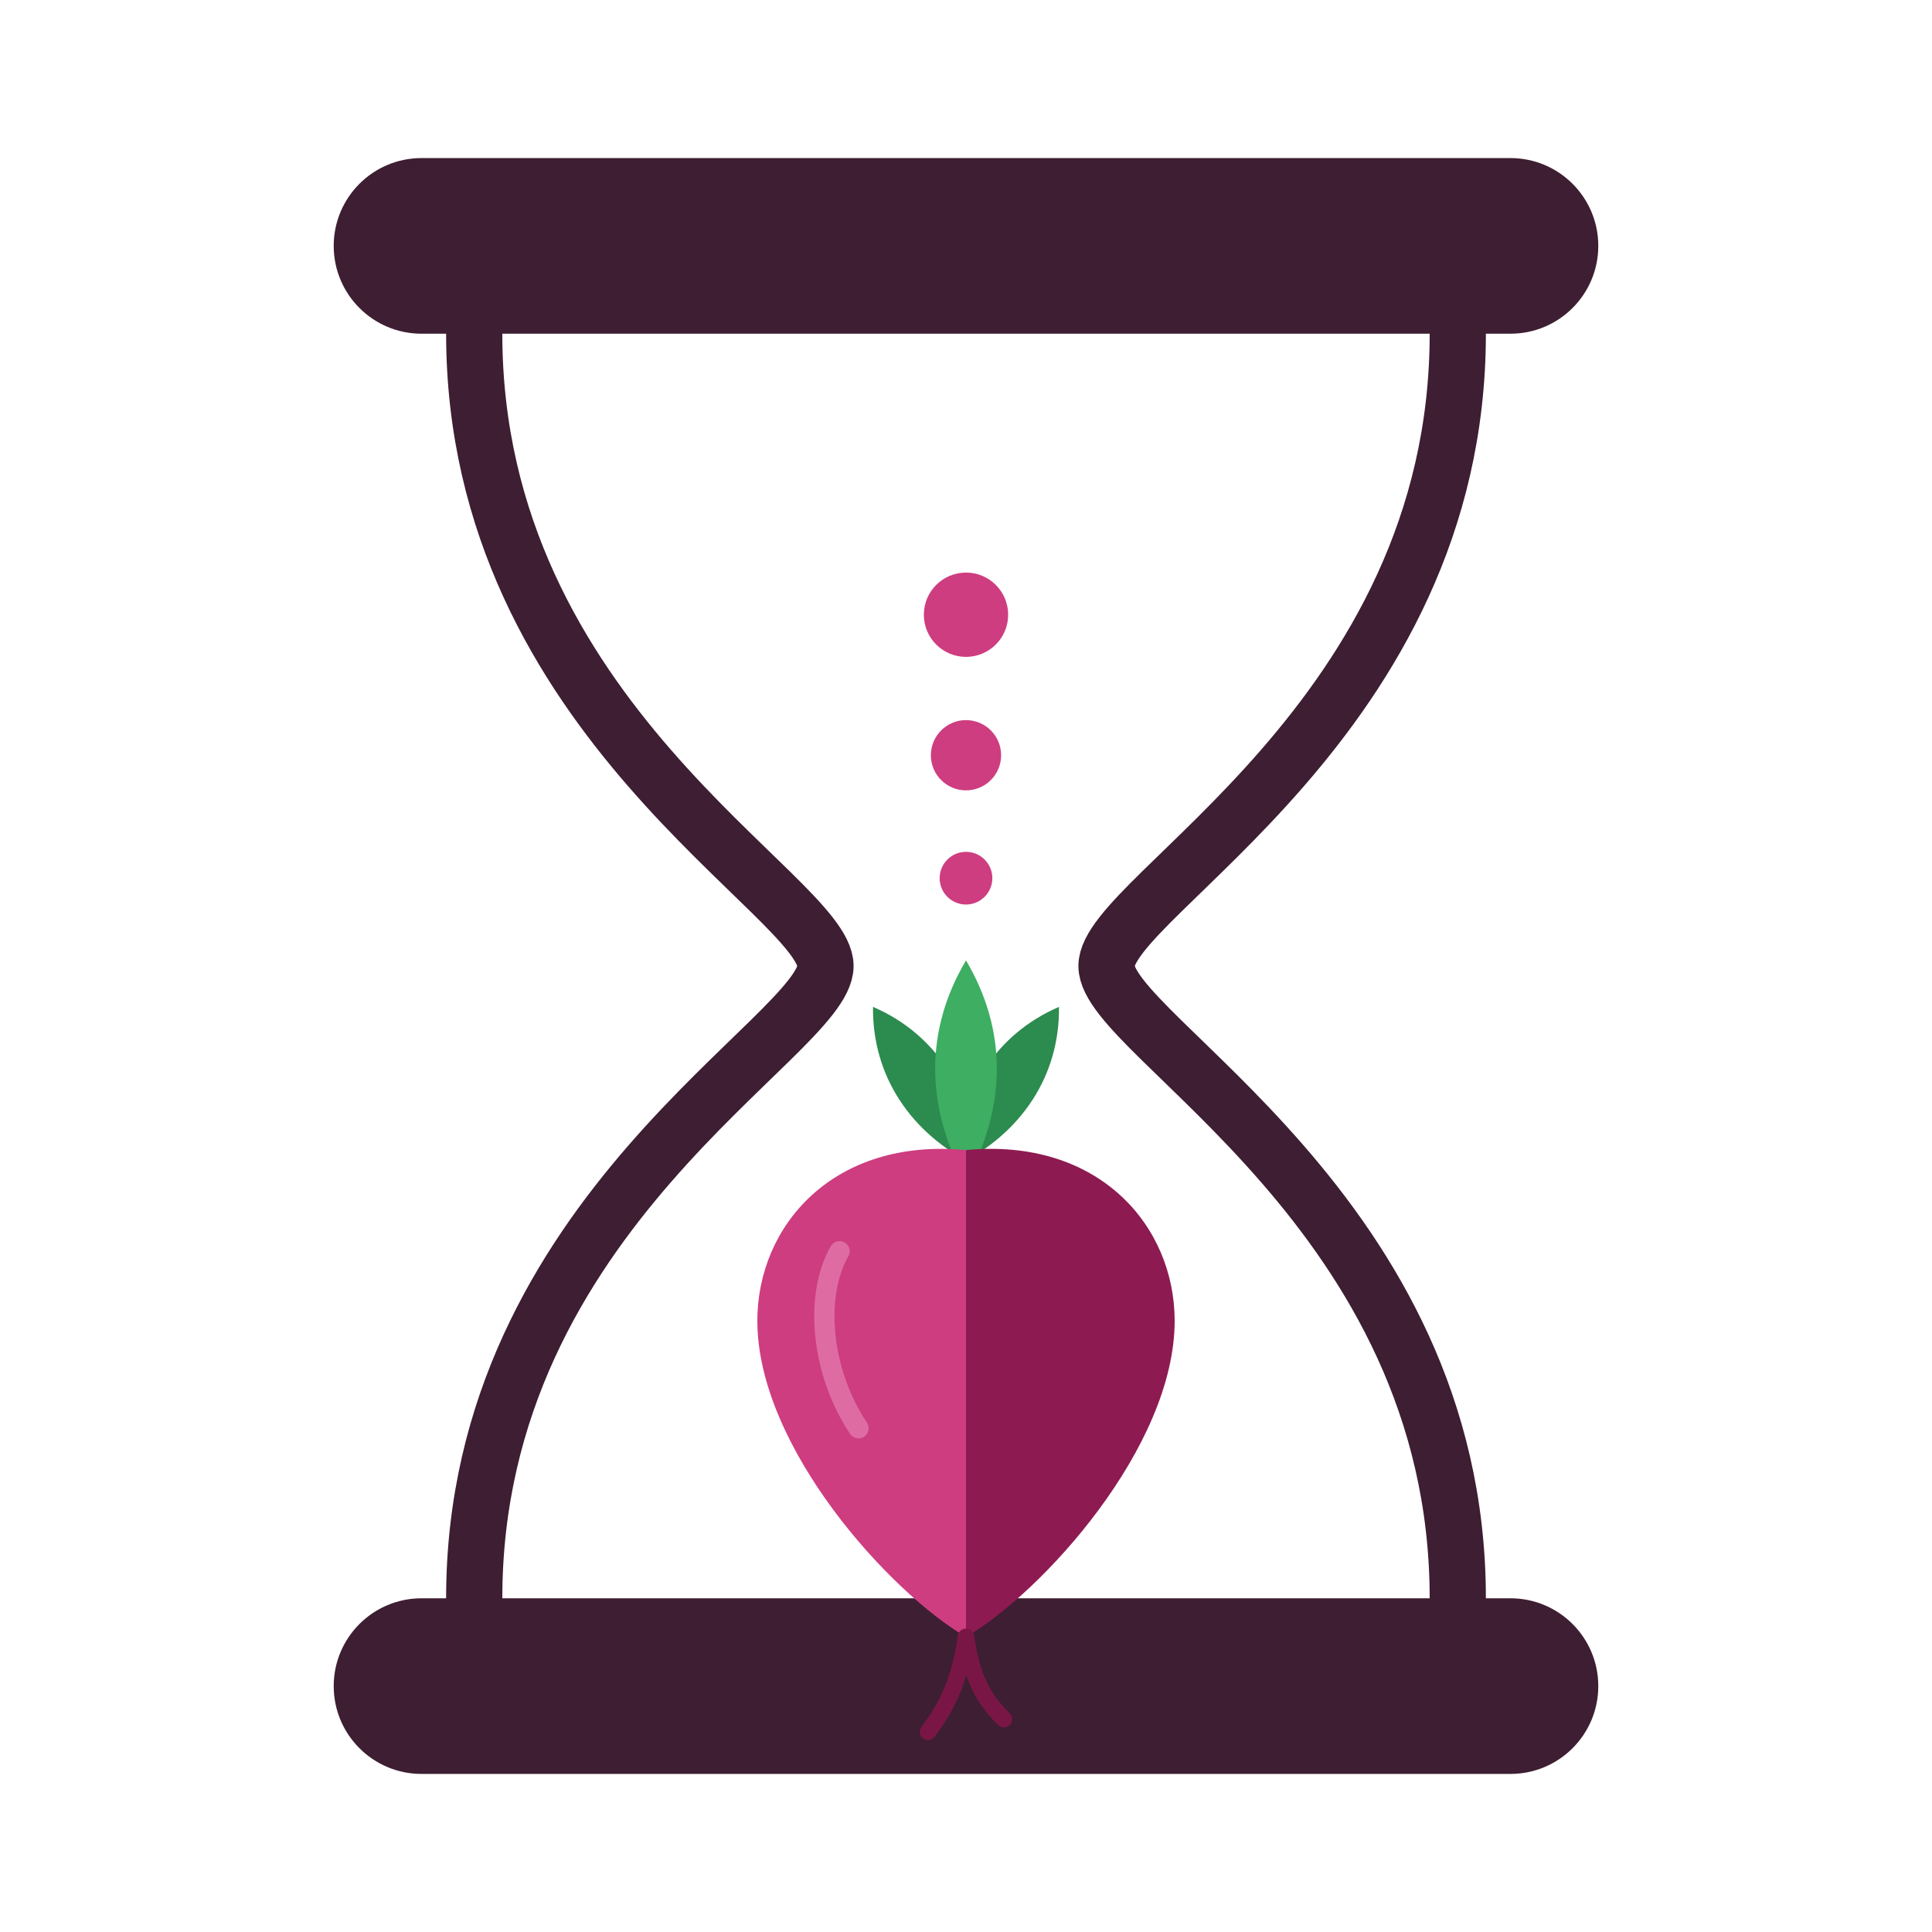
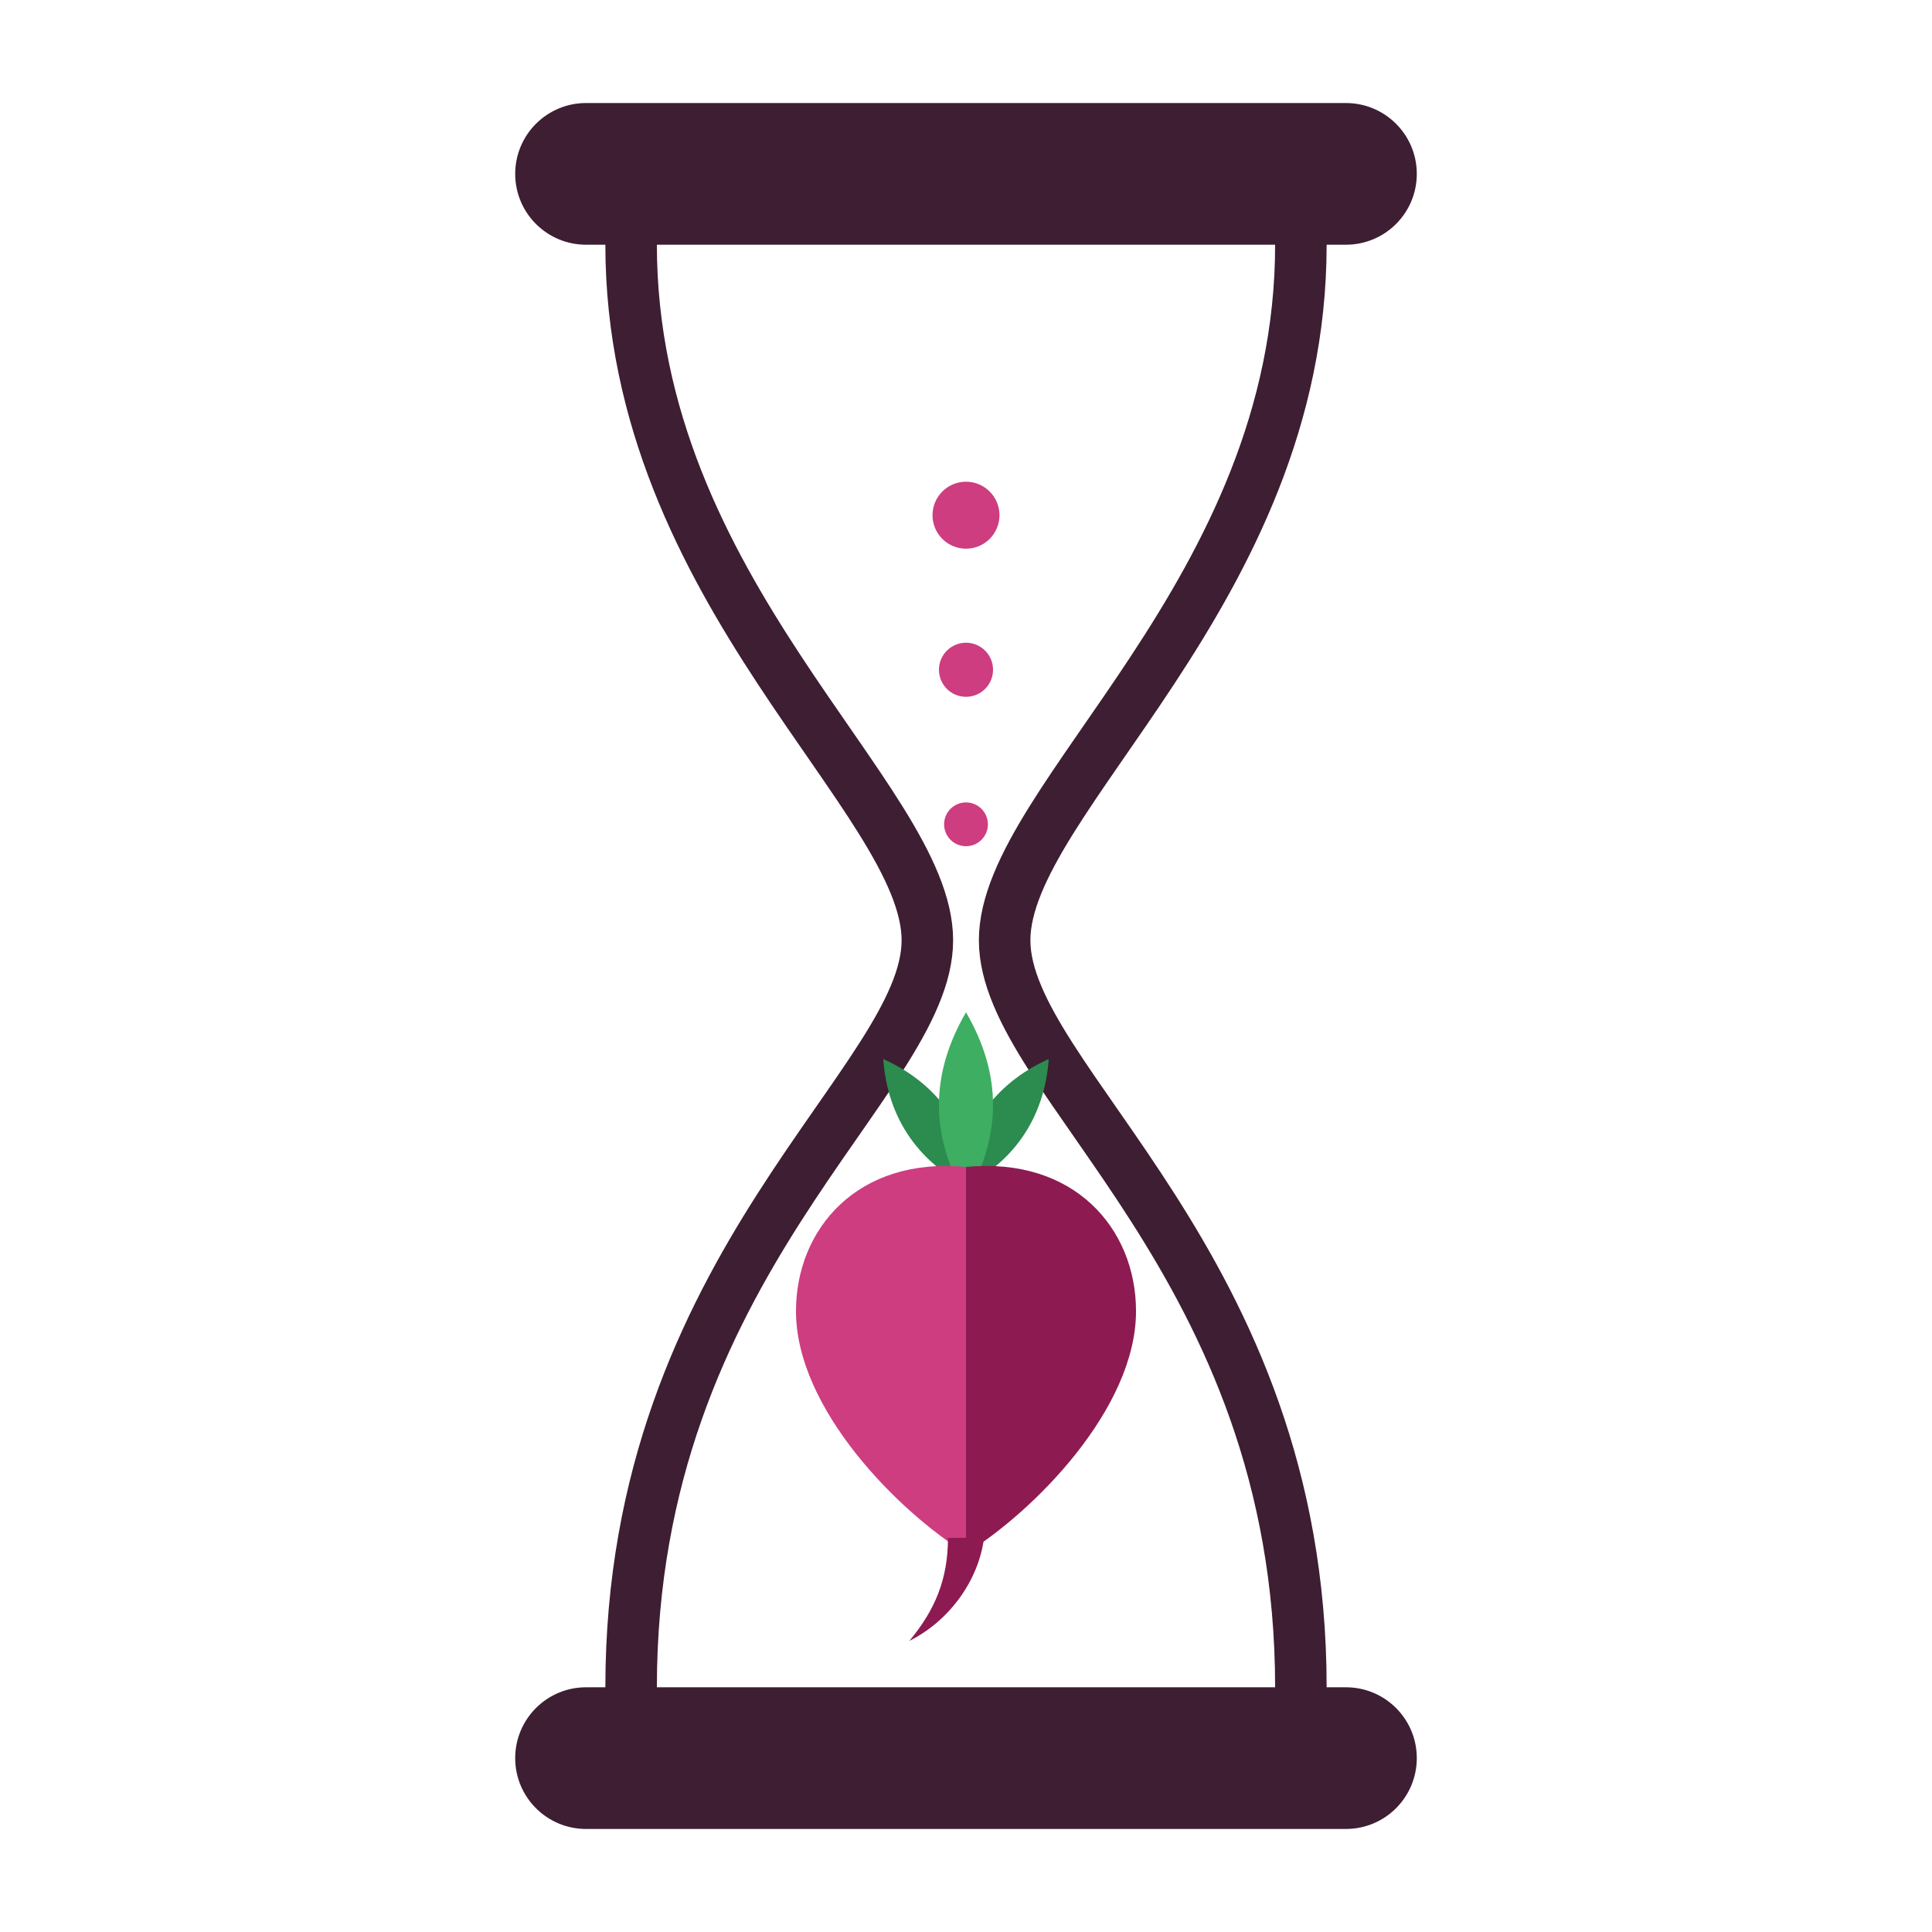
- <svg xmlns="http://www.w3.org/2000/svg" viewBox="45 47 110 110" width="64" height="64" fill="none">
+ <svg xmlns="http://www.w3.org/2000/svg" viewBox="0 0 150 150" width="64" height="64" fill="none">
  <style>.v-d{display:none}@media (prefers-color-scheme:dark){.v-l{display:none}.v-d{display:inline}}</style>
  <g class="v-l">
-     <rect x="64" y="56" width="72" height="10" rx="5" fill="#3E1E32" />
-     <rect x="64" y="138" width="72" height="10" rx="5" fill="#3E1E32" />
-     <path d="M72,66 C72,88 92,98 92,102 C92,106 72,116 72,138 M128,66 C128,88 108,98 108,102 C108,106 128,116 128,138" stroke="#3E1E32" stroke-width="3.2" fill="none" stroke-linecap="round" />
-     <circle cx="100" cy="82" r="2.4" fill="#CE3D80" />
-     <circle cx="100" cy="90" r="2" fill="#CE3D80" />
-     <circle cx="100" cy="97" r="1.5" fill="#CE3D80" />
-     <g transform="translate(100,124) scale(0.36) translate(-50,-62)">
-       <g transform="translate(50,30)">
-         <g transform="rotate(-33)">
-           <path d="M0,3 C-6,-7 -6,-18 0,-27 C6,-18 6,-7 0,3 Z" fill="#2C8B4E" />
+     <rect x="40" y="8" width="70" height="11" rx="5.5" fill="#3E1E32" />
+     <rect x="40" y="131" width="70" height="11" rx="5.5" fill="#3E1E32" />
+     <path d="M49,19 C49,46 72,62 72,73 C72,84 49,98 49,131 M101,19 C101,46 78,62 78,73 C78,84 101,98 101,131" stroke="#3E1E32" stroke-width="4" fill="none" stroke-linecap="round" />
+     <circle cx="75" cy="40" r="2.6" fill="#CE3D80" />
+     <circle cx="75" cy="52" r="2.1" fill="#CE3D80" />
+     <circle cx="75" cy="64" r="1.7" fill="#CE3D80" />
+     <g transform="translate(75,103) scale(0.4) translate(-50,-63)">
+       <g transform="translate(50,34)">
+         <g transform="rotate(-35)">
+           <path d="M0,3 C-6,-7 -6,-18 0,-28 C6,-18 6,-7 0,3 Z" fill="#2C8B4E" />
        </g>
-         <g transform="rotate(33)">
-           <path d="M0,3 C-6,-7 -6,-18 0,-27 C6,-18 6,-7 0,3 Z" fill="#2C8B4E" />
+         <g transform="rotate(35)">
+           <path d="M0,3 C-6,-7 -6,-18 0,-28 C6,-18 6,-7 0,3 Z" fill="#2C8B4E" />
        </g>
-         <path d="M0,5 C-6.5,-7 -6.5,-19 0,-30 C6.5,-19 6.5,-7 0,5 Z" fill="#3DAE62" />
+         <path d="M0,4 C-7,-8 -7,-20 0,-32 C7,-20 7,-8 0,4 Z" fill="#3DAE62" />
      </g>
-       <path d="M50,30 C29,28 17,42 17,57 C17,77 38,100 50,107 Z" fill="#CE3D80" />
-       <path d="M50,30 C71,28 83,42 83,57 C83,77 62,100 50,107 Z" fill="#8E1A52" />
-       <path d="M30,46 C26,53 27,65 33,74" stroke="#EE9CC4" stroke-width="3.2" stroke-linecap="round" opacity="0.5" />
-       <path d="M50,107 C49,114 47,118 44,122" stroke="#7A1646" stroke-width="2.6" stroke-linecap="round" />
-       <path d="M50,107 C51,114 53,117 56,120" stroke="#7A1646" stroke-width="2.6" stroke-linecap="round" />
+       <path d="M50,32 C29,30 17,44 17,60 C17,79 37,99 50,107 Z" fill="#CE3D80" />
+       <path d="M50,32 C71,30 83,44 83,60 C83,79 63,99 50,107 Z" fill="#8E1A52" />
+       <path d="M46.5,104 C46.5,112 44,118 39,124 C47,120 52.5,112 53.5,104 Z" fill="#8E1A52" />
    </g>
  </g>
  <g class="v-d">
-     <rect x="64" y="56" width="72" height="10" rx="5" fill="#EFE7D8" />
-     <rect x="64" y="138" width="72" height="10" rx="5" fill="#EFE7D8" />
-     <path d="M72,66 C72,88 92,98 92,102 C92,106 72,116 72,138 M128,66 C128,88 108,98 108,102 C108,106 128,116 128,138" stroke="#EFE7D8" stroke-width="3.2" fill="none" stroke-linecap="round" />
-     <circle cx="100" cy="82" r="2.4" fill="#CE3D80" />
-     <circle cx="100" cy="90" r="2" fill="#CE3D80" />
-     <circle cx="100" cy="97" r="1.5" fill="#CE3D80" />
-     <g transform="translate(100,124) scale(0.36) translate(-50,-62)">
-       <g transform="translate(50,30)">
-         <g transform="rotate(-33)">
-           <path d="M0,3 C-6,-7 -6,-18 0,-27 C6,-18 6,-7 0,3 Z" fill="#2C8B4E" />
+     <rect x="40" y="8" width="70" height="11" rx="5.5" fill="#EFE7D8" />
+     <rect x="40" y="131" width="70" height="11" rx="5.5" fill="#EFE7D8" />
+     <path d="M49,19 C49,46 72,62 72,73 C72,84 49,98 49,131 M101,19 C101,46 78,62 78,73 C78,84 101,98 101,131" stroke="#EFE7D8" stroke-width="4" fill="none" stroke-linecap="round" />
+     <circle cx="75" cy="40" r="2.6" fill="#CE3D80" />
+     <circle cx="75" cy="52" r="2.1" fill="#CE3D80" />
+     <circle cx="75" cy="64" r="1.7" fill="#CE3D80" />
+     <g transform="translate(75,103) scale(0.4) translate(-50,-63)">
+       <g transform="translate(50,34)">
+         <g transform="rotate(-35)">
+           <path d="M0,3 C-6,-7 -6,-18 0,-28 C6,-18 6,-7 0,3 Z" fill="#2C8B4E" />
        </g>
-         <g transform="rotate(33)">
-           <path d="M0,3 C-6,-7 -6,-18 0,-27 C6,-18 6,-7 0,3 Z" fill="#2C8B4E" />
+         <g transform="rotate(35)">
+           <path d="M0,3 C-6,-7 -6,-18 0,-28 C6,-18 6,-7 0,3 Z" fill="#2C8B4E" />
        </g>
-         <path d="M0,5 C-6.5,-7 -6.5,-19 0,-30 C6.5,-19 6.5,-7 0,5 Z" fill="#3DAE62" />
+         <path d="M0,4 C-7,-8 -7,-20 0,-32 C7,-20 7,-8 0,4 Z" fill="#3DAE62" />
      </g>
-       <path d="M50,30 C29,28 17,42 17,57 C17,77 38,100 50,107 Z" fill="#CE3D80" />
-       <path d="M50,30 C71,28 83,42 83,57 C83,77 62,100 50,107 Z" fill="#8E1A52" />
-       <path d="M30,46 C26,53 27,65 33,74" stroke="#EE9CC4" stroke-width="3.2" stroke-linecap="round" opacity="0.5" />
-       <path d="M50,107 C49,114 47,118 44,122" stroke="#7A1646" stroke-width="2.6" stroke-linecap="round" />
-       <path d="M50,107 C51,114 53,117 56,120" stroke="#7A1646" stroke-width="2.6" stroke-linecap="round" />
+       <path d="M50,32 C29,30 17,44 17,60 C17,79 37,99 50,107 Z" fill="#CE3D80" />
+       <path d="M50,32 C71,30 83,44 83,60 C83,79 63,99 50,107 Z" fill="#8E1A52" />
+       <path d="M46.5,104 C46.5,112 44,118 39,124 C47,120 52.5,112 53.5,104 Z" fill="#8E1A52" />
    </g>
  </g>
</svg>
